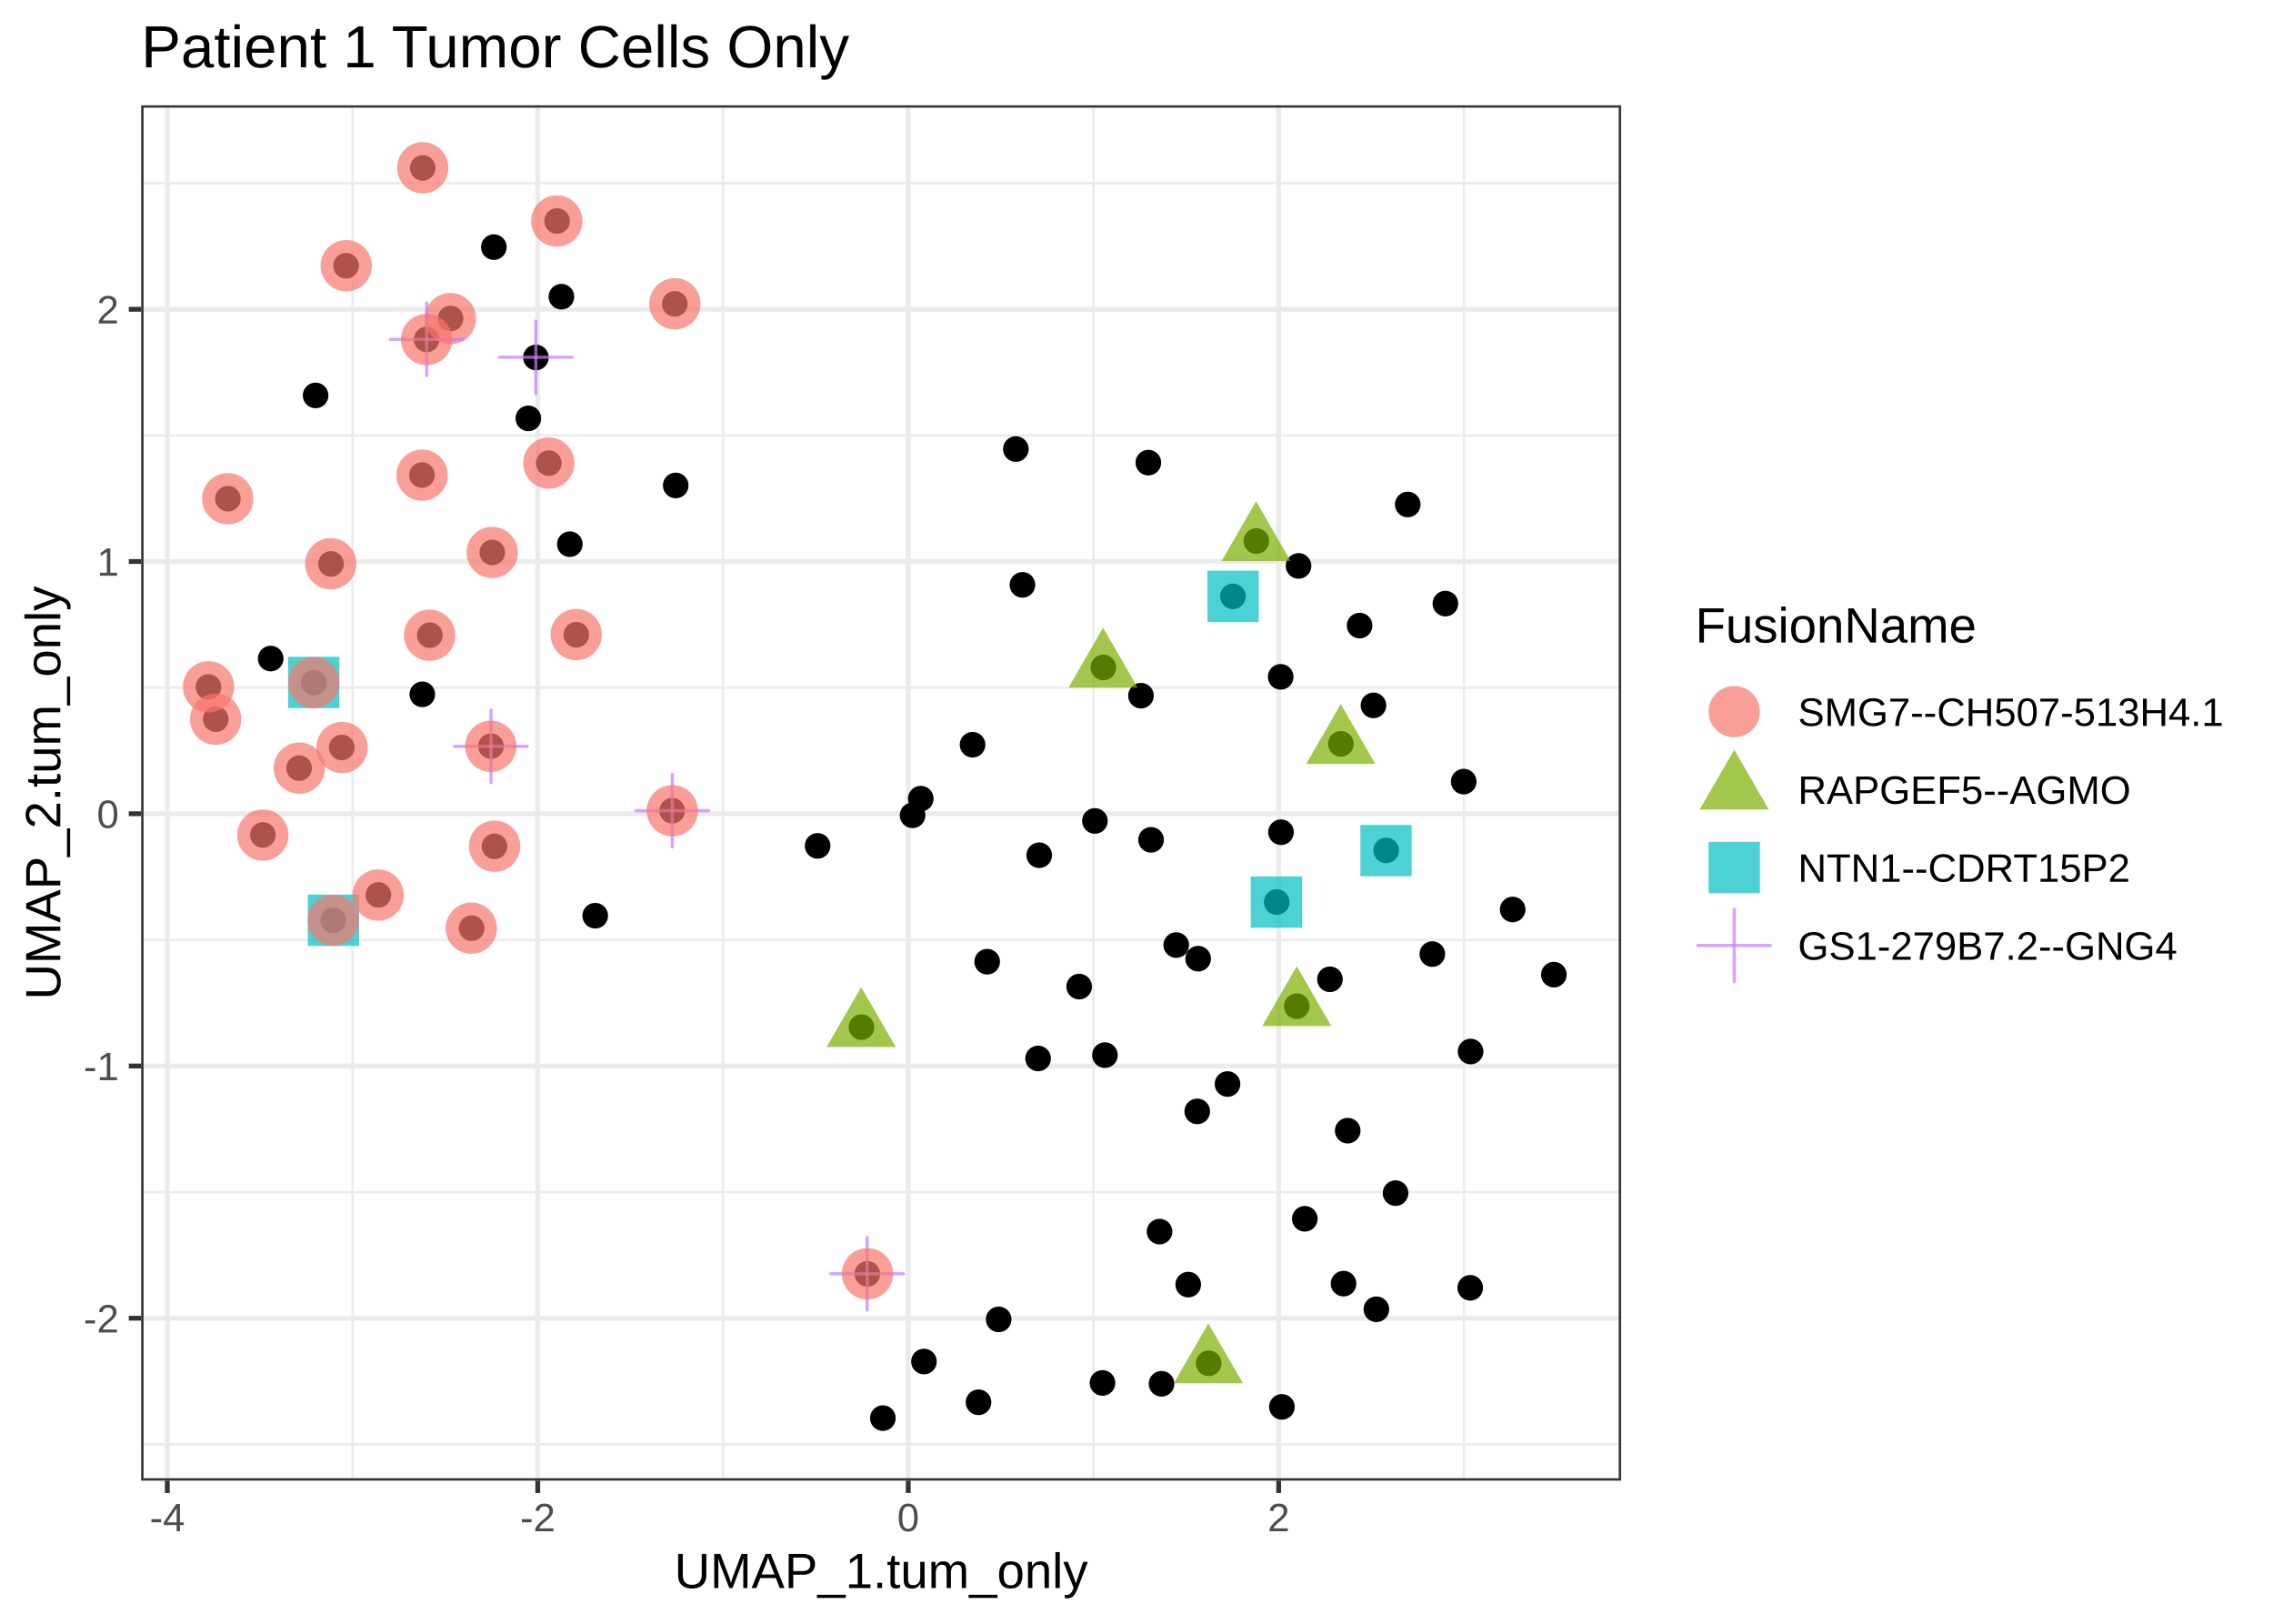
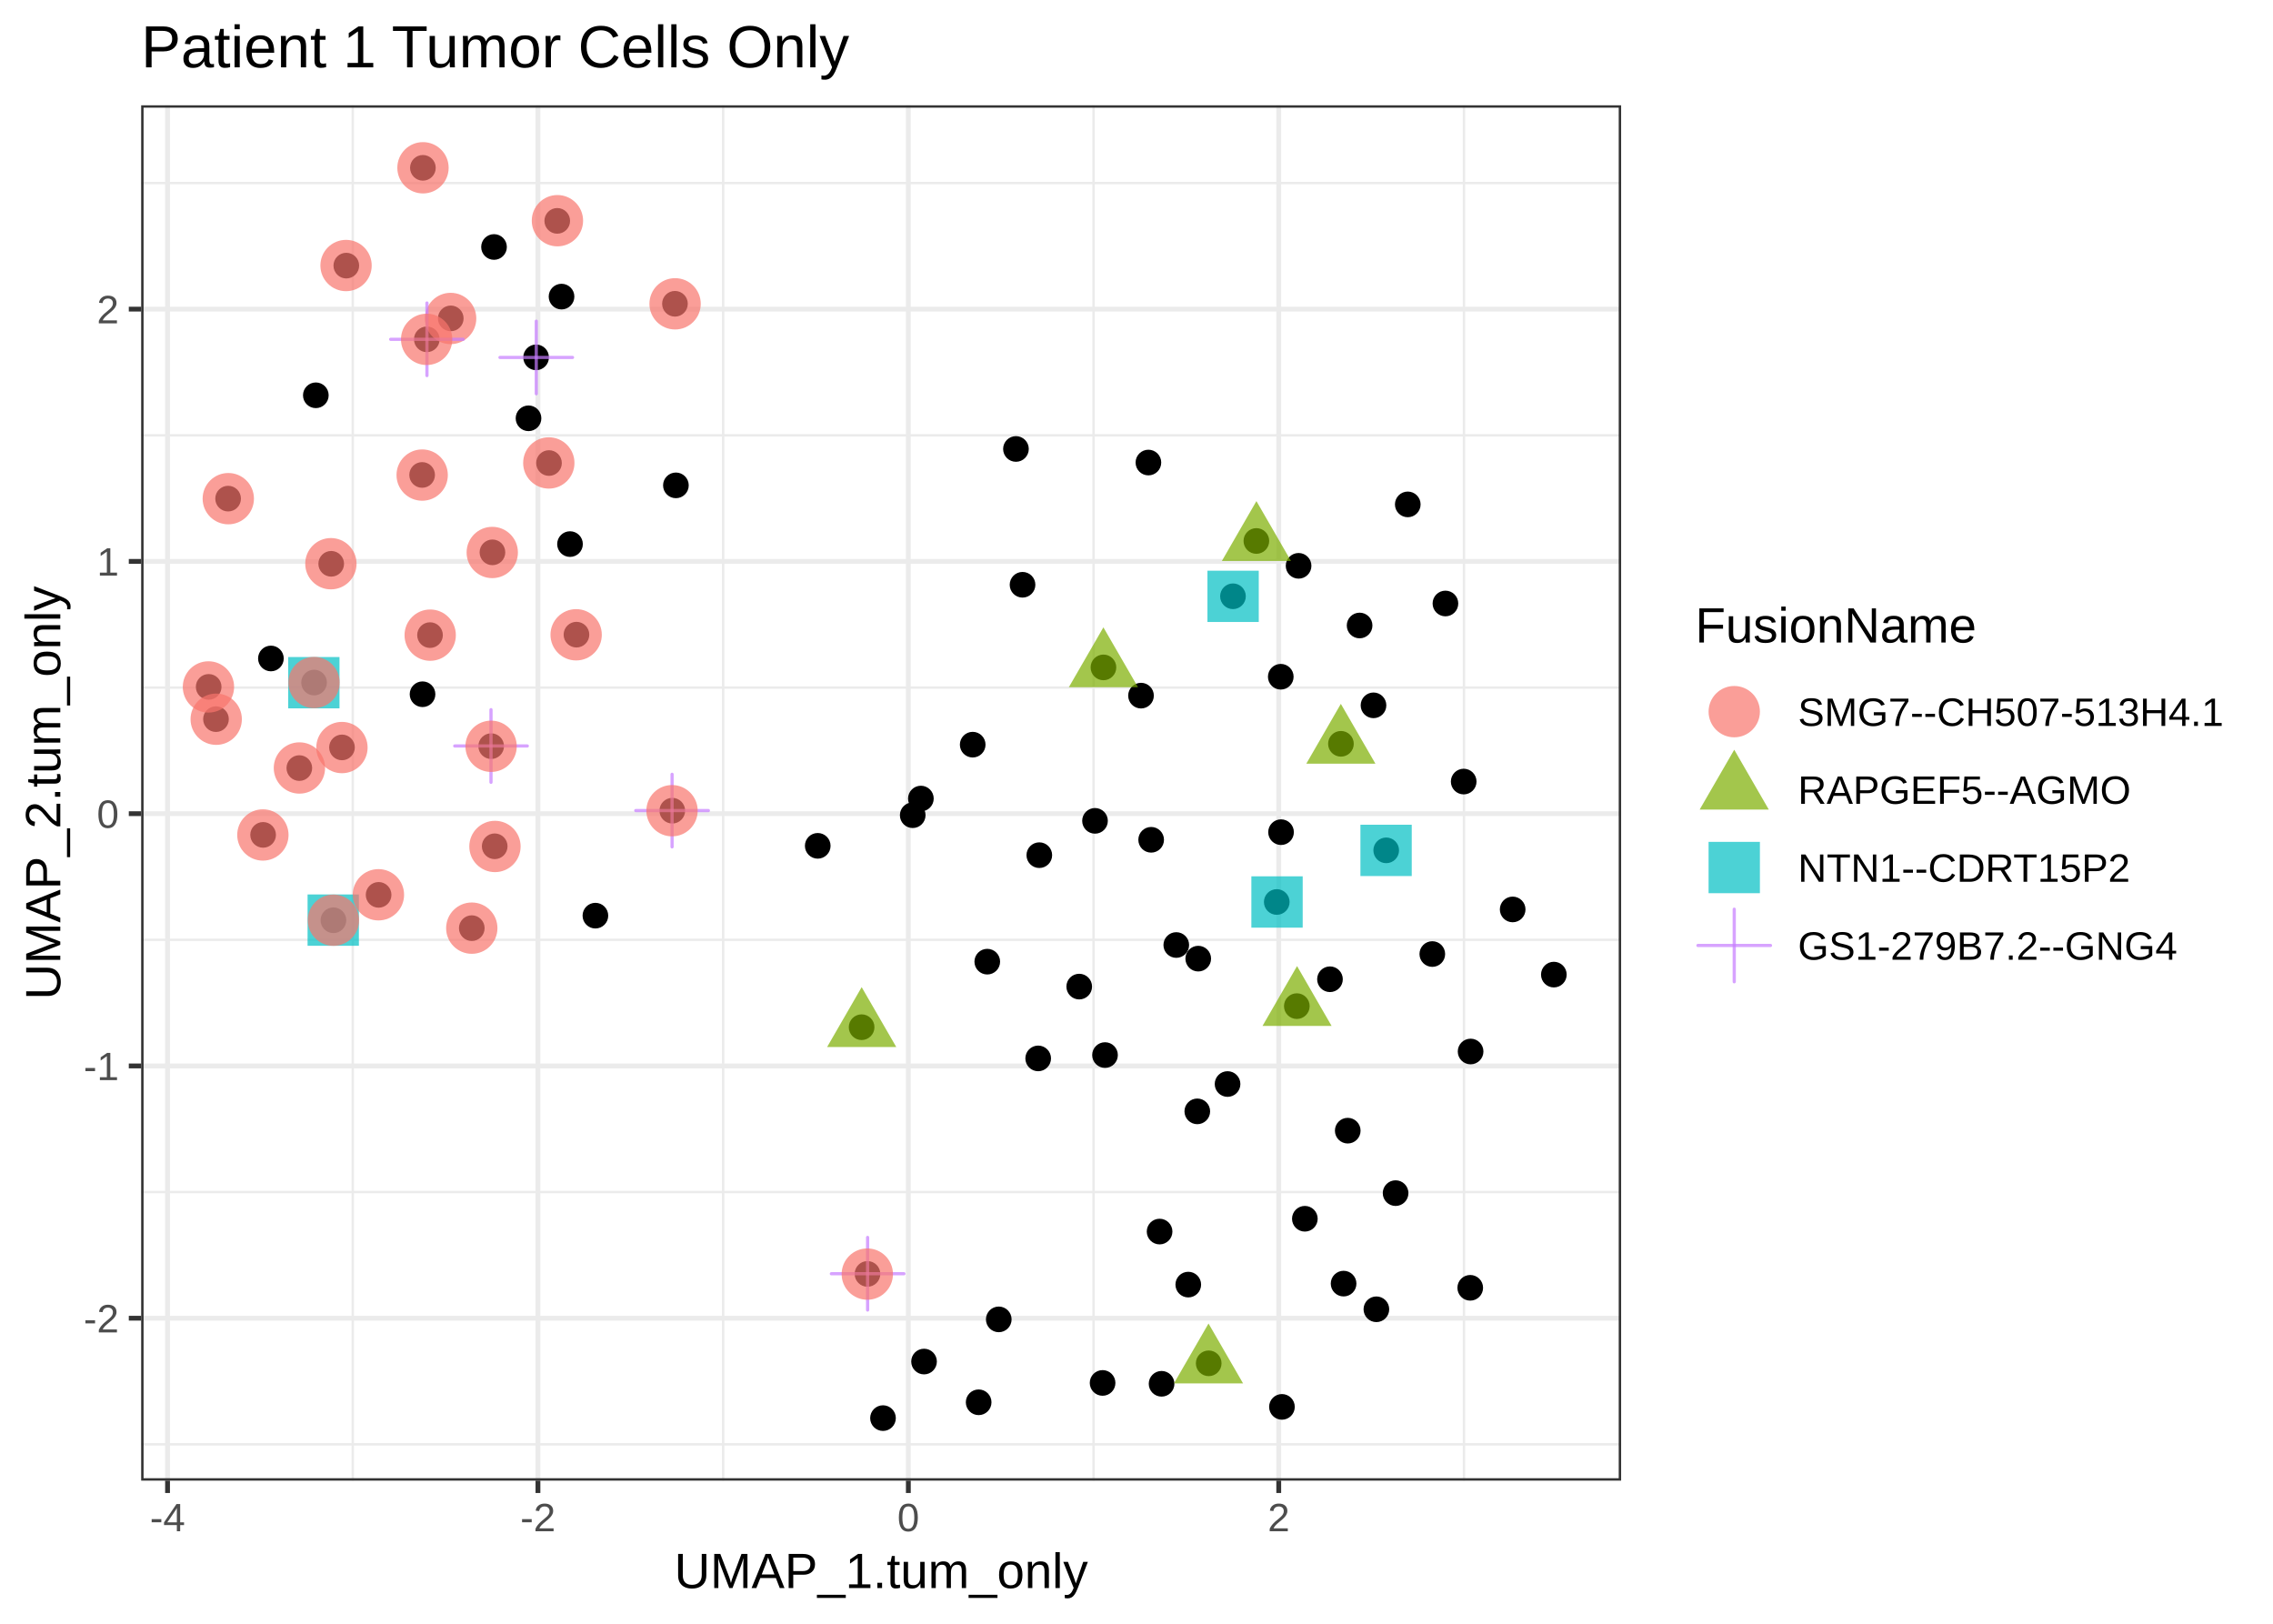
<svg xmlns="http://www.w3.org/2000/svg" class="svglite" width="504.00pt" height="360.00pt" viewBox="0 0 504.00 360.00">
  <defs>
    <style type="text/css">
    .svglite line, .svglite polyline, .svglite polygon, .svglite path, .svglite rect, .svglite circle {
      fill: none;
      stroke: #000000;
      stroke-linecap: round;
      stroke-linejoin: round;
      stroke-miterlimit: 10.00;
    }
    .svglite text {
      white-space: pre;
    }
  </style>
  </defs>
  <rect width="100%" height="100%" style="stroke: none; fill: #FFFFFF;" />
  <defs>
    <clipPath id="cpMC4wMHw1MDQuMDB8MC4wMHwzNjAuMDA=">
      <rect x="0.00" y="0.00" width="504.00" height="360.00" />
    </clipPath>
  </defs>
  <g clip-path="url(#cpMC4wMHw1MDQuMDB8MC4wMHwzNjAuMDA=)">
    <rect x="0.00" y="0.00" width="504.00" height="360.00" style="stroke-width: 1.07; stroke: #FFFFFF; fill: #FFFFFF;" />
  </g>
  <defs>
    <clipPath id="cpMzEuMzB8MzU5LjQ2fDIzLjM0fDMyOC4yNw==">
      <rect x="31.30" y="23.34" width="328.16" height="304.93" />
    </clipPath>
  </defs>
  <g clip-path="url(#cpMzEuMzB8MzU5LjQ2fDIzLjM0fDMyOC4yNw==)">
    <rect x="31.30" y="23.34" width="328.16" height="304.93" style="stroke-width: 1.07; stroke: none; fill: #FFFFFF;" />
    <polyline points="31.30,320.22 359.46,320.22 " style="stroke-width: 0.53; stroke: #EBEBEB; stroke-linecap: butt;" />
-     <polyline points="31.30,264.30 359.46,264.30 " style="stroke-width: 0.53; stroke: #EBEBEB; stroke-linecap: butt;" />
-     <polyline points="31.30,208.38 359.46,208.38 " style="stroke-width: 0.53; stroke: #EBEBEB; stroke-linecap: butt;" />
-     <polyline points="31.30,152.45 359.46,152.45 " style="stroke-width: 0.53; stroke: #EBEBEB; stroke-linecap: butt;" />
-     <polyline points="31.30,96.53 359.46,96.53 " style="stroke-width: 0.53; stroke: #EBEBEB; stroke-linecap: butt;" />
-     <polyline points="31.30,40.60 359.46,40.60 " style="stroke-width: 0.53; stroke: #EBEBEB; stroke-linecap: butt;" />
-     <polyline points="78.17,328.27 78.17,23.34 " style="stroke-width: 0.53; stroke: #EBEBEB; stroke-linecap: butt;" />
-     <polyline points="160.32,328.27 160.32,23.34 " style="stroke-width: 0.53; stroke: #EBEBEB; stroke-linecap: butt;" />
-     <polyline points="242.46,328.27 242.46,23.34 " style="stroke-width: 0.53; stroke: #EBEBEB; stroke-linecap: butt;" />
-     <polyline points="324.60,328.27 324.60,23.34 " style="stroke-width: 0.53; stroke: #EBEBEB; stroke-linecap: butt;" />
+     <polyline points="31.30,264.29 359.46,264.29 " style="stroke-width: 0.53; stroke: #EBEBEB; stroke-linecap: butt;" />
+     <polyline points="31.30,208.37 359.46,208.37 " style="stroke-width: 0.53; stroke: #EBEBEB; stroke-linecap: butt;" />
+     <polyline points="31.30,152.44 359.46,152.44 " style="stroke-width: 0.53; stroke: #EBEBEB; stroke-linecap: butt;" />
+     <polyline points="31.30,96.51 359.46,96.51 " style="stroke-width: 0.53; stroke: #EBEBEB; stroke-linecap: butt;" />
+     <polyline points="31.30,40.58 359.46,40.58 " style="stroke-width: 0.53; stroke: #EBEBEB; stroke-linecap: butt;" />
+     <polyline points="78.22,328.27 78.22,23.34 " style="stroke-width: 0.53; stroke: #EBEBEB; stroke-linecap: butt;" />
+     <polyline points="160.35,328.27 160.35,23.34 " style="stroke-width: 0.53; stroke: #EBEBEB; stroke-linecap: butt;" />
+     <polyline points="242.48,328.27 242.48,23.34 " style="stroke-width: 0.53; stroke: #EBEBEB; stroke-linecap: butt;" />
+     <polyline points="324.61,328.27 324.61,23.34 " style="stroke-width: 0.53; stroke: #EBEBEB; stroke-linecap: butt;" />
    <polyline points="31.30,292.26 359.46,292.26 " style="stroke-width: 1.07; stroke: #EBEBEB; stroke-linecap: butt;" />
-     <polyline points="31.30,236.34 359.46,236.34 " style="stroke-width: 1.07; stroke: #EBEBEB; stroke-linecap: butt;" />
-     <polyline points="31.30,180.41 359.46,180.41 " style="stroke-width: 1.07; stroke: #EBEBEB; stroke-linecap: butt;" />
-     <polyline points="31.30,124.49 359.46,124.49 " style="stroke-width: 1.07; stroke: #EBEBEB; stroke-linecap: butt;" />
-     <polyline points="31.30,68.57 359.46,68.57 " style="stroke-width: 1.07; stroke: #EBEBEB; stroke-linecap: butt;" />
-     <polyline points="37.10,328.27 37.10,23.34 " style="stroke-width: 1.07; stroke: #EBEBEB; stroke-linecap: butt;" />
-     <polyline points="119.24,328.27 119.24,23.34 " style="stroke-width: 1.07; stroke: #EBEBEB; stroke-linecap: butt;" />
-     <polyline points="201.39,328.27 201.39,23.34 " style="stroke-width: 1.07; stroke: #EBEBEB; stroke-linecap: butt;" />
-     <polyline points="283.53,328.27 283.53,23.34 " style="stroke-width: 1.07; stroke: #EBEBEB; stroke-linecap: butt;" />
-     <circle cx="60.02" cy="146.01" r="2.49" style="stroke-width: 0.71; fill: #000000;" />
-     <circle cx="75.78" cy="165.72" r="2.49" style="stroke-width: 0.71; fill: #000000;" />
-     <circle cx="344.54" cy="216.09" r="2.49" style="stroke-width: 0.71; fill: #000000;" />
-     <circle cx="195.76" cy="314.41" r="2.49" style="stroke-width: 0.71; fill: #000000;" />
-     <circle cx="324.55" cy="173.29" r="2.49" style="stroke-width: 0.71; fill: #000000;" />
-     <circle cx="108.87" cy="165.44" r="2.49" style="stroke-width: 0.71; fill: #000000;" />
-     <circle cx="118.83" cy="79.25" r="2.49" style="stroke-width: 0.71; fill: #000000;" />
-     <circle cx="257.11" cy="273.06" r="2.49" style="stroke-width: 0.71; fill: #000000;" />
-     <circle cx="204.87" cy="301.87" r="2.49" style="stroke-width: 0.71; fill: #000000;" />
-     <circle cx="230.43" cy="189.61" r="2.49" style="stroke-width: 0.71; fill: #000000;" />
-     <circle cx="99.91" cy="70.61" r="2.49" style="stroke-width: 0.71; fill: #000000;" />
-     <circle cx="287.93" cy="125.47" r="2.49" style="stroke-width: 0.71; fill: #000000;" />
-     <circle cx="124.48" cy="65.78" r="2.49" style="stroke-width: 0.71; fill: #000000;" />
-     <circle cx="131.98" cy="203.02" r="2.49" style="stroke-width: 0.71; fill: #000000;" />
-     <circle cx="149.04" cy="179.75" r="2.49" style="stroke-width: 0.71; fill: #000000;" />
-     <circle cx="47.84" cy="159.45" r="2.49" style="stroke-width: 0.71; fill: #000000;" />
-     <circle cx="320.49" cy="133.82" r="2.49" style="stroke-width: 0.71; fill: #000000;" />
-     <circle cx="268.00" cy="302.26" r="2.49" style="stroke-width: 0.71; fill: #000000;" />
-     <circle cx="284.04" cy="184.51" r="2.49" style="stroke-width: 0.71; fill: #000000;" />
-     <circle cx="317.59" cy="211.53" r="2.49" style="stroke-width: 0.71; fill: #000000;" />
-     <circle cx="278.57" cy="119.96" r="2.49" style="stroke-width: 0.71; fill: #000000;" />
-     <circle cx="46.22" cy="152.31" r="2.49" style="stroke-width: 0.71; fill: #000000;" />
-     <circle cx="104.57" cy="205.79" r="2.49" style="stroke-width: 0.71; fill: #000000;" />
-     <circle cx="312.14" cy="111.85" r="2.49" style="stroke-width: 0.71; fill: #000000;" />
-     <circle cx="257.55" cy="306.80" r="2.49" style="stroke-width: 0.71; fill: #000000;" />
-     <circle cx="191.02" cy="227.74" r="2.49" style="stroke-width: 0.71; fill: #000000;" />
-     <circle cx="216.97" cy="310.90" r="2.49" style="stroke-width: 0.71; fill: #000000;" />
-     <circle cx="66.32" cy="170.30" r="2.49" style="stroke-width: 0.71; fill: #000000;" />
-     <circle cx="252.99" cy="154.24" r="2.49" style="stroke-width: 0.71; fill: #000000;" />
-     <circle cx="297.32" cy="164.92" r="2.49" style="stroke-width: 0.71; fill: #000000;" />
-     <circle cx="202.35" cy="180.76" r="2.49" style="stroke-width: 0.71; fill: #000000;" />
+     <polyline points="31.30,236.33 359.46,236.33 " style="stroke-width: 1.07; stroke: #EBEBEB; stroke-linecap: butt;" />
+     <polyline points="31.30,180.40 359.46,180.40 " style="stroke-width: 1.07; stroke: #EBEBEB; stroke-linecap: butt;" />
+     <polyline points="31.30,124.47 359.46,124.47 " style="stroke-width: 1.07; stroke: #EBEBEB; stroke-linecap: butt;" />
+     <polyline points="31.30,68.54 359.46,68.54 " style="stroke-width: 1.07; stroke: #EBEBEB; stroke-linecap: butt;" />
+     <polyline points="37.15,328.27 37.15,23.34 " style="stroke-width: 1.07; stroke: #EBEBEB; stroke-linecap: butt;" />
+     <polyline points="119.28,328.27 119.28,23.34 " style="stroke-width: 1.07; stroke: #EBEBEB; stroke-linecap: butt;" />
+     <polyline points="201.41,328.27 201.41,23.34 " style="stroke-width: 1.07; stroke: #EBEBEB; stroke-linecap: butt;" />
+     <polyline points="283.54,328.27 283.54,23.34 " style="stroke-width: 1.07; stroke: #EBEBEB; stroke-linecap: butt;" />
+     <circle cx="60.07" cy="145.99" r="2.49" style="stroke-width: 0.71; fill: #000000;" />
+     <circle cx="75.83" cy="165.71" r="2.49" style="stroke-width: 0.71; fill: #000000;" />
+     <circle cx="344.54" cy="216.08" r="2.49" style="stroke-width: 0.71; fill: #000000;" />
+     <circle cx="195.79" cy="314.41" r="2.49" style="stroke-width: 0.71; fill: #000000;" />
+     <circle cx="324.55" cy="173.28" r="2.49" style="stroke-width: 0.71; fill: #000000;" />
+     <circle cx="108.91" cy="165.43" r="2.49" style="stroke-width: 0.71; fill: #000000;" />
+     <circle cx="118.87" cy="79.23" r="2.49" style="stroke-width: 0.71; fill: #000000;" />
+     <circle cx="257.12" cy="273.05" r="2.49" style="stroke-width: 0.71; fill: #000000;" />
+     <circle cx="204.89" cy="301.87" r="2.49" style="stroke-width: 0.71; fill: #000000;" />
+     <circle cx="230.45" cy="189.60" r="2.49" style="stroke-width: 0.71; fill: #000000;" />
+     <circle cx="99.95" cy="70.59" r="2.49" style="stroke-width: 0.71; fill: #000000;" />
+     <circle cx="287.94" cy="125.45" r="2.49" style="stroke-width: 0.71; fill: #000000;" />
+     <circle cx="124.51" cy="65.76" r="2.49" style="stroke-width: 0.71; fill: #000000;" />
+     <circle cx="132.02" cy="203.01" r="2.49" style="stroke-width: 0.71; fill: #000000;" />
+     <circle cx="149.07" cy="179.74" r="2.49" style="stroke-width: 0.71; fill: #000000;" />
+     <circle cx="47.89" cy="159.44" r="2.49" style="stroke-width: 0.71; fill: #000000;" />
+     <circle cx="320.50" cy="133.80" r="2.49" style="stroke-width: 0.71; fill: #000000;" />
+     <circle cx="268.01" cy="302.26" r="2.49" style="stroke-width: 0.71; fill: #000000;" />
+     <circle cx="284.05" cy="184.50" r="2.49" style="stroke-width: 0.71; fill: #000000;" />
+     <circle cx="317.59" cy="211.52" r="2.49" style="stroke-width: 0.71; fill: #000000;" />
+     <circle cx="278.58" cy="119.94" r="2.49" style="stroke-width: 0.71; fill: #000000;" />
+     <circle cx="46.27" cy="152.29" r="2.49" style="stroke-width: 0.71; fill: #000000;" />
+     <circle cx="104.61" cy="205.78" r="2.49" style="stroke-width: 0.71; fill: #000000;" />
+     <circle cx="312.15" cy="111.83" r="2.49" style="stroke-width: 0.71; fill: #000000;" />
+     <circle cx="257.56" cy="306.80" r="2.49" style="stroke-width: 0.71; fill: #000000;" />
+     <circle cx="191.05" cy="227.74" r="2.49" style="stroke-width: 0.71; fill: #000000;" />
+     <circle cx="217.00" cy="310.90" r="2.49" style="stroke-width: 0.71; fill: #000000;" />
+     <circle cx="66.37" cy="170.29" r="2.49" style="stroke-width: 0.71; fill: #000000;" />
+     <circle cx="253.00" cy="154.23" r="2.49" style="stroke-width: 0.71; fill: #000000;" />
+     <circle cx="297.33" cy="164.91" r="2.49" style="stroke-width: 0.71; fill: #000000;" />
+     <circle cx="202.38" cy="180.74" r="2.49" style="stroke-width: 0.71; fill: #000000;" />
    <circle cx="326.00" cy="285.52" r="2.49" style="stroke-width: 0.71; fill: #000000;" />
-     <circle cx="225.25" cy="99.56" r="2.49" style="stroke-width: 0.71; fill: #000000;" />
-     <circle cx="294.89" cy="217.12" r="2.49" style="stroke-width: 0.71; fill: #000000;" />
-     <circle cx="181.29" cy="187.54" r="2.49" style="stroke-width: 0.71; fill: #000000;" />
-     <circle cx="149.62" cy="67.37" r="2.49" style="stroke-width: 0.71; fill: #000000;" />
-     <circle cx="221.44" cy="292.52" r="2.49" style="stroke-width: 0.71; fill: #000000;" />
-     <circle cx="263.47" cy="284.81" r="2.49" style="stroke-width: 0.71; fill: #000000;" />
-     <circle cx="121.69" cy="102.68" r="2.49" style="stroke-width: 0.71; fill: #000000;" />
-     <circle cx="335.41" cy="201.64" r="2.49" style="stroke-width: 0.71; fill: #000000;" />
-     <circle cx="93.64" cy="153.94" r="2.49" style="stroke-width: 0.71; fill: #000000;" />
-     <circle cx="244.65" cy="147.98" r="2.49" style="stroke-width: 0.71; fill: #000000;" />
-     <circle cx="245.00" cy="233.93" r="2.49" style="stroke-width: 0.71; fill: #000000;" />
-     <circle cx="94.59" cy="75.26" r="2.49" style="stroke-width: 0.71; fill: #000000;" />
-     <circle cx="123.52" cy="49.00" r="2.49" style="stroke-width: 0.71; fill: #000000;" />
-     <circle cx="73.88" cy="204.04" r="2.49" style="stroke-width: 0.71; fill: #000000;" />
-     <circle cx="109.65" cy="187.64" r="2.49" style="stroke-width: 0.71; fill: #000000;" />
-     <circle cx="307.36" cy="188.54" r="2.49" style="stroke-width: 0.71; fill: #000000;" />
-     <circle cx="304.54" cy="156.39" r="2.49" style="stroke-width: 0.71; fill: #000000;" />
-     <circle cx="265.67" cy="212.55" r="2.49" style="stroke-width: 0.71; fill: #000000;" />
-     <circle cx="260.81" cy="209.53" r="2.49" style="stroke-width: 0.71; fill: #000000;" />
-     <circle cx="127.78" cy="140.73" r="2.49" style="stroke-width: 0.71; fill: #000000;" />
-     <circle cx="309.44" cy="264.53" r="2.49" style="stroke-width: 0.71; fill: #000000;" />
-     <circle cx="93.56" cy="105.32" r="2.49" style="stroke-width: 0.71; fill: #000000;" />
-     <circle cx="226.71" cy="129.67" r="2.49" style="stroke-width: 0.71; fill: #000000;" />
-     <circle cx="109.50" cy="54.79" r="2.49" style="stroke-width: 0.71; fill: #000000;" />
-     <circle cx="149.83" cy="107.63" r="2.49" style="stroke-width: 0.71; fill: #000000;" />
-     <circle cx="287.54" cy="223.08" r="2.49" style="stroke-width: 0.71; fill: #000000;" />
-     <circle cx="76.74" cy="58.92" r="2.49" style="stroke-width: 0.71; fill: #000000;" />
-     <circle cx="289.32" cy="270.22" r="2.49" style="stroke-width: 0.71; fill: #000000;" />
-     <circle cx="255.23" cy="186.20" r="2.49" style="stroke-width: 0.71; fill: #000000;" />
-     <circle cx="272.18" cy="240.34" r="2.49" style="stroke-width: 0.71; fill: #000000;" />
-     <circle cx="298.83" cy="250.68" r="2.49" style="stroke-width: 0.71; fill: #000000;" />
-     <circle cx="265.47" cy="246.41" r="2.49" style="stroke-width: 0.71; fill: #000000;" />
-     <circle cx="109.15" cy="122.48" r="2.49" style="stroke-width: 0.71; fill: #000000;" />
-     <circle cx="297.91" cy="284.59" r="2.49" style="stroke-width: 0.71; fill: #000000;" />
-     <circle cx="73.39" cy="125.02" r="2.49" style="stroke-width: 0.71; fill: #000000;" />
-     <circle cx="239.29" cy="218.74" r="2.49" style="stroke-width: 0.71; fill: #000000;" />
-     <circle cx="301.47" cy="138.70" r="2.49" style="stroke-width: 0.71; fill: #000000;" />
-     <circle cx="117.15" cy="92.76" r="2.49" style="stroke-width: 0.71; fill: #000000;" />
-     <circle cx="218.89" cy="213.22" r="2.49" style="stroke-width: 0.71; fill: #000000;" />
-     <circle cx="69.98" cy="87.67" r="2.49" style="stroke-width: 0.71; fill: #000000;" />
-     <circle cx="58.29" cy="185.11" r="2.49" style="stroke-width: 0.71; fill: #000000;" />
-     <circle cx="95.30" cy="140.83" r="2.49" style="stroke-width: 0.71; fill: #000000;" />
-     <circle cx="50.53" cy="110.57" r="2.49" style="stroke-width: 0.71; fill: #000000;" />
-     <circle cx="242.78" cy="182.01" r="2.49" style="stroke-width: 0.71; fill: #000000;" />
-     <circle cx="230.18" cy="234.67" r="2.49" style="stroke-width: 0.71; fill: #000000;" />
-     <circle cx="204.17" cy="177.07" r="2.49" style="stroke-width: 0.71; fill: #000000;" />
-     <circle cx="83.90" cy="198.41" r="2.49" style="stroke-width: 0.71; fill: #000000;" />
-     <circle cx="126.35" cy="120.65" r="2.49" style="stroke-width: 0.71; fill: #000000;" />
-     <circle cx="273.38" cy="132.22" r="2.49" style="stroke-width: 0.71; fill: #000000;" />
-     <circle cx="254.63" cy="102.57" r="2.49" style="stroke-width: 0.71; fill: #000000;" />
+     <circle cx="225.27" cy="99.54" r="2.49" style="stroke-width: 0.71; fill: #000000;" />
+     <circle cx="294.90" cy="217.11" r="2.49" style="stroke-width: 0.71; fill: #000000;" />
+     <circle cx="181.32" cy="187.53" r="2.49" style="stroke-width: 0.71; fill: #000000;" />
+     <circle cx="149.66" cy="67.35" r="2.49" style="stroke-width: 0.71; fill: #000000;" />
+     <circle cx="221.46" cy="292.52" r="2.49" style="stroke-width: 0.71; fill: #000000;" />
+     <circle cx="263.48" cy="284.81" r="2.49" style="stroke-width: 0.71; fill: #000000;" />
+     <circle cx="121.73" cy="102.66" r="2.49" style="stroke-width: 0.71; fill: #000000;" />
+     <circle cx="335.41" cy="201.63" r="2.49" style="stroke-width: 0.71; fill: #000000;" />
+     <circle cx="93.69" cy="153.92" r="2.49" style="stroke-width: 0.71; fill: #000000;" />
+     <circle cx="244.67" cy="147.97" r="2.49" style="stroke-width: 0.71; fill: #000000;" />
+     <circle cx="245.02" cy="233.92" r="2.49" style="stroke-width: 0.71; fill: #000000;" />
+     <circle cx="94.64" cy="75.23" r="2.49" style="stroke-width: 0.71; fill: #000000;" />
+     <circle cx="123.56" cy="48.97" r="2.49" style="stroke-width: 0.71; fill: #000000;" />
+     <circle cx="73.93" cy="204.03" r="2.49" style="stroke-width: 0.71; fill: #000000;" />
+     <circle cx="109.69" cy="187.63" r="2.49" style="stroke-width: 0.71; fill: #000000;" />
+     <circle cx="307.37" cy="188.53" r="2.49" style="stroke-width: 0.71; fill: #000000;" />
+     <circle cx="304.55" cy="156.38" r="2.49" style="stroke-width: 0.71; fill: #000000;" />
+     <circle cx="265.69" cy="212.54" r="2.49" style="stroke-width: 0.71; fill: #000000;" />
+     <circle cx="260.82" cy="209.52" r="2.49" style="stroke-width: 0.71; fill: #000000;" />
+     <circle cx="127.82" cy="140.71" r="2.49" style="stroke-width: 0.71; fill: #000000;" />
+     <circle cx="309.45" cy="264.53" r="2.49" style="stroke-width: 0.71; fill: #000000;" />
+     <circle cx="93.60" cy="105.30" r="2.49" style="stroke-width: 0.71; fill: #000000;" />
+     <circle cx="226.73" cy="129.65" r="2.49" style="stroke-width: 0.71; fill: #000000;" />
+     <circle cx="109.54" cy="54.76" r="2.49" style="stroke-width: 0.71; fill: #000000;" />
+     <circle cx="149.87" cy="107.61" r="2.49" style="stroke-width: 0.71; fill: #000000;" />
+     <circle cx="287.55" cy="223.07" r="2.49" style="stroke-width: 0.71; fill: #000000;" />
+     <circle cx="76.79" cy="58.89" r="2.49" style="stroke-width: 0.71; fill: #000000;" />
+     <circle cx="289.33" cy="270.21" r="2.49" style="stroke-width: 0.71; fill: #000000;" />
+     <circle cx="255.25" cy="186.19" r="2.49" style="stroke-width: 0.71; fill: #000000;" />
+     <circle cx="272.19" cy="240.34" r="2.49" style="stroke-width: 0.71; fill: #000000;" />
+     <circle cx="298.84" cy="250.68" r="2.49" style="stroke-width: 0.71; fill: #000000;" />
+     <circle cx="265.48" cy="246.40" r="2.49" style="stroke-width: 0.71; fill: #000000;" />
+     <circle cx="109.19" cy="122.46" r="2.49" style="stroke-width: 0.71; fill: #000000;" />
+     <circle cx="297.92" cy="284.59" r="2.49" style="stroke-width: 0.71; fill: #000000;" />
+     <circle cx="73.44" cy="125.00" r="2.49" style="stroke-width: 0.71; fill: #000000;" />
+     <circle cx="239.30" cy="218.74" r="2.49" style="stroke-width: 0.71; fill: #000000;" />
+     <circle cx="301.47" cy="138.68" r="2.49" style="stroke-width: 0.71; fill: #000000;" />
+     <circle cx="117.19" cy="92.74" r="2.49" style="stroke-width: 0.71; fill: #000000;" />
+     <circle cx="218.91" cy="213.21" r="2.49" style="stroke-width: 0.71; fill: #000000;" />
+     <circle cx="70.03" cy="87.64" r="2.49" style="stroke-width: 0.71; fill: #000000;" />
+     <circle cx="58.34" cy="185.10" r="2.49" style="stroke-width: 0.71; fill: #000000;" />
+     <circle cx="95.35" cy="140.81" r="2.49" style="stroke-width: 0.71; fill: #000000;" />
+     <circle cx="50.58" cy="110.55" r="2.49" style="stroke-width: 0.71; fill: #000000;" />
+     <circle cx="242.80" cy="181.99" r="2.49" style="stroke-width: 0.71; fill: #000000;" />
+     <circle cx="230.20" cy="234.66" r="2.49" style="stroke-width: 0.71; fill: #000000;" />
+     <circle cx="204.19" cy="177.05" r="2.49" style="stroke-width: 0.71; fill: #000000;" />
+     <circle cx="83.95" cy="198.40" r="2.49" style="stroke-width: 0.71; fill: #000000;" />
+     <circle cx="126.39" cy="120.63" r="2.49" style="stroke-width: 0.71; fill: #000000;" />
+     <circle cx="273.39" cy="132.20" r="2.49" style="stroke-width: 0.71; fill: #000000;" />
+     <circle cx="254.64" cy="102.55" r="2.49" style="stroke-width: 0.71; fill: #000000;" />
    <circle cx="326.08" cy="233.13" r="2.49" style="stroke-width: 0.71; fill: #000000;" />
-     <circle cx="284.24" cy="311.92" r="2.49" style="stroke-width: 0.71; fill: #000000;" />
-     <circle cx="283.09" cy="199.99" r="2.49" style="stroke-width: 0.71; fill: #000000;" />
-     <circle cx="93.73" cy="37.23" r="2.49" style="stroke-width: 0.71; fill: #000000;" />
+     <circle cx="284.25" cy="311.92" r="2.49" style="stroke-width: 0.71; fill: #000000;" />
+     <circle cx="283.10" cy="199.98" r="2.49" style="stroke-width: 0.71; fill: #000000;" />
+     <circle cx="93.77" cy="37.21" r="2.49" style="stroke-width: 0.71; fill: #000000;" />
    <circle cx="305.19" cy="290.28" r="2.49" style="stroke-width: 0.71; fill: #000000;" />
-     <circle cx="69.59" cy="151.35" r="2.49" style="stroke-width: 0.71; fill: #000000;" />
-     <circle cx="215.65" cy="165.11" r="2.49" style="stroke-width: 0.71; fill: #000000;" />
-     <circle cx="244.46" cy="306.61" r="2.49" style="stroke-width: 0.71; fill: #000000;" />
-     <circle cx="192.32" cy="282.44" r="2.49" style="stroke-width: 0.71; fill: #000000;" />
-     <circle cx="283.97" cy="150.06" r="2.49" style="stroke-width: 0.71; fill: #000000;" />
-     <circle cx="75.85" cy="165.73" r="5.69" style="stroke-width: 0.71; stroke: none; fill: #F8766D; fill-opacity: 0.70;" />
-     <line x1="100.82" y1="165.48" x2="116.91" y2="165.48" style="stroke-width: 0.71; stroke: #C77CFF; stroke-opacity: 0.70;" />
-     <line x1="108.87" y1="173.52" x2="108.87" y2="157.43" style="stroke-width: 0.71; stroke: #C77CFF; stroke-opacity: 0.70;" />
-     <circle cx="108.83" cy="165.46" r="5.69" style="stroke-width: 0.71; stroke: none; fill: #F8766D; fill-opacity: 0.70;" />
-     <line x1="110.76" y1="79.21" x2="126.85" y2="79.21" style="stroke-width: 0.71; stroke: #C77CFF; stroke-opacity: 0.70;" />
-     <line x1="118.81" y1="87.26" x2="118.81" y2="71.17" style="stroke-width: 0.71; stroke: #C77CFF; stroke-opacity: 0.70;" />
-     <circle cx="99.87" cy="70.64" r="5.69" style="stroke-width: 0.71; stroke: none; fill: #F8766D; fill-opacity: 0.70;" />
-     <line x1="141.03" y1="179.74" x2="157.12" y2="179.74" style="stroke-width: 0.71; stroke: #C77CFF; stroke-opacity: 0.70;" />
-     <line x1="149.07" y1="187.78" x2="149.07" y2="171.69" style="stroke-width: 0.71; stroke: #C77CFF; stroke-opacity: 0.70;" />
-     <circle cx="149.08" cy="179.75" r="5.69" style="stroke-width: 0.71; stroke: none; fill: #F8766D; fill-opacity: 0.70;" />
-     <circle cx="47.81" cy="159.45" r="5.69" style="stroke-width: 0.71; stroke: none; fill: #F8766D; fill-opacity: 0.70;" />
-     <polygon points="267.93,293.42 275.60,306.69 260.27,306.69 " style="stroke-width: 0.71; stroke: none; fill: #7CAE00; fill-opacity: 0.70;" />
-     <polygon points="278.52,111.13 286.18,124.40 270.86,124.40 " style="stroke-width: 0.71; stroke: none; fill: #7CAE00; fill-opacity: 0.70;" />
-     <circle cx="46.24" cy="152.28" r="5.69" style="stroke-width: 0.71; stroke: none; fill: #F8766D; fill-opacity: 0.70;" />
-     <circle cx="104.51" cy="205.79" r="5.69" style="stroke-width: 0.71; stroke: none; fill: #F8766D; fill-opacity: 0.70;" />
-     <polygon points="190.96,218.87 198.62,232.14 183.29,232.14 " style="stroke-width: 0.71; stroke: none; fill: #7CAE00; fill-opacity: 0.70;" />
-     <circle cx="66.37" cy="170.31" r="5.69" style="stroke-width: 0.71; stroke: none; fill: #F8766D; fill-opacity: 0.70;" />
-     <polygon points="297.29,156.10 304.95,169.37 289.63,169.37 " style="stroke-width: 0.71; stroke: none; fill: #7CAE00; fill-opacity: 0.70;" />
-     <circle cx="149.64" cy="67.35" r="5.69" style="stroke-width: 0.71; stroke: none; fill: #F8766D; fill-opacity: 0.70;" />
-     <circle cx="121.69" cy="102.68" r="5.69" style="stroke-width: 0.71; stroke: none; fill: #F8766D; fill-opacity: 0.70;" />
-     <polygon points="244.59,139.17 252.25,152.44 236.93,152.44 " style="stroke-width: 0.71; stroke: none; fill: #7CAE00; fill-opacity: 0.70;" />
-     <line x1="86.56" y1="75.24" x2="102.66" y2="75.24" style="stroke-width: 0.71; stroke: #C77CFF; stroke-opacity: 0.70;" />
-     <line x1="94.61" y1="83.29" x2="94.61" y2="67.20" style="stroke-width: 0.71; stroke: #C77CFF; stroke-opacity: 0.70;" />
-     <circle cx="94.60" cy="75.28" r="5.69" style="stroke-width: 0.71; stroke: none; fill: #F8766D; fill-opacity: 0.70;" />
-     <circle cx="123.46" cy="49.00" r="5.69" style="stroke-width: 0.71; stroke: none; fill: #F8766D; fill-opacity: 0.70;" />
-     <polygon points="68.25,209.73 79.63,209.73 79.63,198.35 68.25,198.35 " style="stroke-width: 0.71; stroke: none; fill: #00BFC4; fill-opacity: 0.70;" />
-     <circle cx="73.89" cy="204.02" r="5.69" style="stroke-width: 0.71; stroke: none; fill: #F8766D; fill-opacity: 0.70;" />
-     <circle cx="109.67" cy="187.62" r="5.69" style="stroke-width: 0.71; stroke: none; fill: #F8766D; fill-opacity: 0.70;" />
-     <polygon points="301.64,194.27 313.01,194.27 313.01,182.89 301.64,182.89 " style="stroke-width: 0.71; stroke: none; fill: #00BFC4; fill-opacity: 0.70;" />
-     <circle cx="127.77" cy="140.70" r="5.69" style="stroke-width: 0.71; stroke: none; fill: #F8766D; fill-opacity: 0.70;" />
-     <circle cx="93.60" cy="105.35" r="5.69" style="stroke-width: 0.71; stroke: none; fill: #F8766D; fill-opacity: 0.70;" />
-     <polygon points="287.54,214.22 295.20,227.49 279.87,227.49 " style="stroke-width: 0.71; stroke: none; fill: #7CAE00; fill-opacity: 0.70;" />
-     <circle cx="76.77" cy="58.92" r="5.69" style="stroke-width: 0.71; stroke: none; fill: #F8766D; fill-opacity: 0.70;" />
-     <circle cx="109.14" cy="122.49" r="5.69" style="stroke-width: 0.71; stroke: none; fill: #F8766D; fill-opacity: 0.70;" />
-     <circle cx="73.34" cy="124.99" r="5.69" style="stroke-width: 0.71; stroke: none; fill: #F8766D; fill-opacity: 0.70;" />
-     <circle cx="58.29" cy="185.15" r="5.69" style="stroke-width: 0.71; stroke: none; fill: #F8766D; fill-opacity: 0.70;" />
-     <circle cx="95.27" cy="140.85" r="5.69" style="stroke-width: 0.71; stroke: none; fill: #F8766D; fill-opacity: 0.70;" />
-     <circle cx="50.50" cy="110.57" r="5.69" style="stroke-width: 0.71; stroke: none; fill: #F8766D; fill-opacity: 0.70;" />
-     <circle cx="83.85" cy="198.45" r="5.69" style="stroke-width: 0.71; stroke: none; fill: #F8766D; fill-opacity: 0.70;" />
-     <polygon points="267.73,137.91 279.11,137.91 279.11,126.53 267.73,126.53 " style="stroke-width: 0.71; stroke: none; fill: #00BFC4; fill-opacity: 0.70;" />
-     <polygon points="277.34,205.70 288.72,205.70 288.72,194.32 277.34,194.32 " style="stroke-width: 0.71; stroke: none; fill: #00BFC4; fill-opacity: 0.70;" />
-     <circle cx="93.74" cy="37.20" r="5.69" style="stroke-width: 0.71; stroke: none; fill: #F8766D; fill-opacity: 0.70;" />
-     <polygon points="63.88,157.00 75.26,157.00 75.26,145.62 63.88,145.62 " style="stroke-width: 0.71; stroke: none; fill: #00BFC4; fill-opacity: 0.70;" />
-     <circle cx="69.57" cy="151.36" r="5.69" style="stroke-width: 0.71; stroke: none; fill: #F8766D; fill-opacity: 0.70;" />
-     <line x1="184.23" y1="282.41" x2="200.32" y2="282.41" style="stroke-width: 0.71; stroke: #C77CFF; stroke-opacity: 0.70;" />
-     <line x1="192.28" y1="290.46" x2="192.28" y2="274.37" style="stroke-width: 0.71; stroke: #C77CFF; stroke-opacity: 0.70;" />
-     <circle cx="192.35" cy="282.42" r="5.69" style="stroke-width: 0.71; stroke: none; fill: #F8766D; fill-opacity: 0.70;" />
+     <circle cx="69.64" cy="151.33" r="2.49" style="stroke-width: 0.71; fill: #000000;" />
+     <circle cx="215.68" cy="165.10" r="2.49" style="stroke-width: 0.71; fill: #000000;" />
+     <circle cx="244.48" cy="306.61" r="2.49" style="stroke-width: 0.71; fill: #000000;" />
+     <circle cx="192.35" cy="282.44" r="2.49" style="stroke-width: 0.71; fill: #000000;" />
+     <circle cx="283.99" cy="150.04" r="2.49" style="stroke-width: 0.71; fill: #000000;" />
+     <circle cx="75.82" cy="165.74" r="5.69" style="stroke-width: 0.71; stroke: none; fill: #F8766D; fill-opacity: 0.70;" />
+     <line x1="100.83" y1="165.39" x2="116.92" y2="165.39" style="stroke-width: 0.71; stroke: #C77CFF; stroke-opacity: 0.70;" />
+     <line x1="108.87" y1="173.44" x2="108.87" y2="157.34" style="stroke-width: 0.71; stroke: #C77CFF; stroke-opacity: 0.70;" />
+     <circle cx="108.89" cy="165.46" r="5.69" style="stroke-width: 0.71; stroke: none; fill: #F8766D; fill-opacity: 0.70;" />
+     <line x1="110.86" y1="79.25" x2="126.95" y2="79.25" style="stroke-width: 0.71; stroke: #C77CFF; stroke-opacity: 0.70;" />
+     <line x1="118.91" y1="87.30" x2="118.91" y2="71.21" style="stroke-width: 0.71; stroke: #C77CFF; stroke-opacity: 0.70;" />
+     <circle cx="99.92" cy="70.61" r="5.69" style="stroke-width: 0.71; stroke: none; fill: #F8766D; fill-opacity: 0.70;" />
+     <line x1="140.97" y1="179.71" x2="157.07" y2="179.71" style="stroke-width: 0.71; stroke: #C77CFF; stroke-opacity: 0.70;" />
+     <line x1="149.02" y1="187.76" x2="149.02" y2="171.67" style="stroke-width: 0.71; stroke: #C77CFF; stroke-opacity: 0.70;" />
+     <circle cx="149.01" cy="179.74" r="5.69" style="stroke-width: 0.71; stroke: none; fill: #F8766D; fill-opacity: 0.70;" />
+     <circle cx="47.94" cy="159.46" r="5.69" style="stroke-width: 0.71; stroke: none; fill: #F8766D; fill-opacity: 0.70;" />
+     <polygon points="267.97,293.44 275.63,306.71 260.30,306.71 " style="stroke-width: 0.71; stroke: none; fill: #7CAE00; fill-opacity: 0.70;" />
+     <polygon points="278.59,111.10 286.25,124.37 270.93,124.37 " style="stroke-width: 0.71; stroke: none; fill: #7CAE00; fill-opacity: 0.70;" />
+     <circle cx="46.22" cy="152.30" r="5.69" style="stroke-width: 0.71; stroke: none; fill: #F8766D; fill-opacity: 0.70;" />
+     <circle cx="104.61" cy="205.78" r="5.69" style="stroke-width: 0.71; stroke: none; fill: #F8766D; fill-opacity: 0.70;" />
+     <polygon points="191.06,218.86 198.73,232.13 183.40,232.13 " style="stroke-width: 0.71; stroke: none; fill: #7CAE00; fill-opacity: 0.70;" />
+     <circle cx="66.39" cy="170.27" r="5.69" style="stroke-width: 0.71; stroke: none; fill: #F8766D; fill-opacity: 0.70;" />
+     <polygon points="297.31,156.05 304.98,169.32 289.65,169.32 " style="stroke-width: 0.71; stroke: none; fill: #7CAE00; fill-opacity: 0.70;" />
+     <circle cx="149.69" cy="67.36" r="5.69" style="stroke-width: 0.71; stroke: none; fill: #F8766D; fill-opacity: 0.70;" />
+     <circle cx="121.69" cy="102.64" r="5.69" style="stroke-width: 0.71; stroke: none; fill: #F8766D; fill-opacity: 0.70;" />
+     <polygon points="244.66,139.09 252.33,152.36 237.00,152.36 " style="stroke-width: 0.71; stroke: none; fill: #7CAE00; fill-opacity: 0.70;" />
+     <line x1="86.62" y1="75.23" x2="102.71" y2="75.23" style="stroke-width: 0.71; stroke: #C77CFF; stroke-opacity: 0.70;" />
+     <line x1="94.67" y1="83.27" x2="94.67" y2="67.18" style="stroke-width: 0.71; stroke: #C77CFF; stroke-opacity: 0.70;" />
+     <circle cx="94.60" cy="75.24" r="5.69" style="stroke-width: 0.71; stroke: none; fill: #F8766D; fill-opacity: 0.70;" />
+     <circle cx="123.60" cy="48.93" r="5.69" style="stroke-width: 0.71; stroke: none; fill: #F8766D; fill-opacity: 0.70;" />
+     <polygon points="68.20,209.69 79.58,209.69 79.58,198.31 68.20,198.31 " style="stroke-width: 0.71; stroke: none; fill: #00BFC4; fill-opacity: 0.70;" />
+     <circle cx="73.93" cy="204.02" r="5.69" style="stroke-width: 0.71; stroke: none; fill: #F8766D; fill-opacity: 0.70;" />
+     <circle cx="109.75" cy="187.67" r="5.69" style="stroke-width: 0.71; stroke: none; fill: #F8766D; fill-opacity: 0.70;" />
+     <polygon points="301.65,194.23 313.03,194.23 313.03,182.85 301.65,182.85 " style="stroke-width: 0.71; stroke: none; fill: #00BFC4; fill-opacity: 0.70;" />
+     <circle cx="127.75" cy="140.74" r="5.69" style="stroke-width: 0.71; stroke: none; fill: #F8766D; fill-opacity: 0.70;" />
+     <circle cx="93.61" cy="105.33" r="5.69" style="stroke-width: 0.71; stroke: none; fill: #F8766D; fill-opacity: 0.70;" />
+     <polygon points="287.60,214.19 295.26,227.46 279.94,227.46 " style="stroke-width: 0.71; stroke: none; fill: #7CAE00; fill-opacity: 0.70;" />
+     <circle cx="76.73" cy="58.87" r="5.69" style="stroke-width: 0.71; stroke: none; fill: #F8766D; fill-opacity: 0.70;" />
+     <circle cx="109.15" cy="122.49" r="5.69" style="stroke-width: 0.71; stroke: none; fill: #F8766D; fill-opacity: 0.70;" />
+     <circle cx="73.37" cy="124.98" r="5.69" style="stroke-width: 0.71; stroke: none; fill: #F8766D; fill-opacity: 0.70;" />
+     <circle cx="58.29" cy="185.12" r="5.69" style="stroke-width: 0.71; stroke: none; fill: #F8766D; fill-opacity: 0.70;" />
+     <circle cx="95.39" cy="140.82" r="5.69" style="stroke-width: 0.71; stroke: none; fill: #F8766D; fill-opacity: 0.70;" />
+     <circle cx="50.62" cy="110.56" r="5.69" style="stroke-width: 0.71; stroke: none; fill: #F8766D; fill-opacity: 0.70;" />
+     <circle cx="83.91" cy="198.38" r="5.69" style="stroke-width: 0.71; stroke: none; fill: #F8766D; fill-opacity: 0.70;" />
+     <polygon points="267.73,137.90 279.11,137.90 279.11,126.53 267.73,126.53 " style="stroke-width: 0.71; stroke: none; fill: #00BFC4; fill-opacity: 0.70;" />
+     <polygon points="277.47,205.67 288.85,205.67 288.85,194.29 277.47,194.29 " style="stroke-width: 0.71; stroke: none; fill: #00BFC4; fill-opacity: 0.70;" />
+     <circle cx="93.79" cy="37.20" r="5.69" style="stroke-width: 0.71; stroke: none; fill: #F8766D; fill-opacity: 0.70;" />
+     <polygon points="63.90,157.05 75.28,157.05 75.28,145.67 63.90,145.67 " style="stroke-width: 0.71; stroke: none; fill: #00BFC4; fill-opacity: 0.70;" />
+     <circle cx="69.63" cy="151.32" r="5.69" style="stroke-width: 0.71; stroke: none; fill: #F8766D; fill-opacity: 0.70;" />
+     <line x1="184.34" y1="282.40" x2="200.43" y2="282.40" style="stroke-width: 0.71; stroke: #C77CFF; stroke-opacity: 0.70;" />
+     <line x1="192.38" y1="290.45" x2="192.38" y2="274.35" style="stroke-width: 0.71; stroke: #C77CFF; stroke-opacity: 0.70;" />
+     <circle cx="192.31" cy="282.48" r="5.69" style="stroke-width: 0.71; stroke: none; fill: #F8766D; fill-opacity: 0.70;" />
    <rect x="31.30" y="23.34" width="328.16" height="304.93" style="stroke-width: 1.07; stroke: #333333;" />
  </g>
  <g clip-path="url(#cpMC4wMHw1MDQuMDB8MC4wMHwzNjAuMDA=)">
-     <text x="26.37" y="295.42" text-anchor="end" style="font-size: 8.80px;fill: #4D4D4D; font-family: &quot;Arial&quot;;" textLength="7.83px" lengthAdjust="spacingAndGlyphs">-2</text>
-     <text x="26.37" y="239.49" text-anchor="end" style="font-size: 8.80px;fill: #4D4D4D; font-family: &quot;Arial&quot;;" textLength="7.83px" lengthAdjust="spacingAndGlyphs">-1</text>
-     <text x="26.37" y="183.57" text-anchor="end" style="font-size: 8.80px;fill: #4D4D4D; font-family: &quot;Arial&quot;;" textLength="4.90px" lengthAdjust="spacingAndGlyphs">0</text>
-     <text x="26.37" y="127.64" text-anchor="end" style="font-size: 8.80px;fill: #4D4D4D; font-family: &quot;Arial&quot;;" textLength="4.90px" lengthAdjust="spacingAndGlyphs">1</text>
-     <text x="26.37" y="71.72" text-anchor="end" style="font-size: 8.80px;fill: #4D4D4D; font-family: &quot;Arial&quot;;" textLength="4.90px" lengthAdjust="spacingAndGlyphs">2</text>
+     <text x="26.37" y="295.41" text-anchor="end" style="font-size: 8.80px;fill: #4D4D4D; font-family: &quot;Arial&quot;;" textLength="7.83px" lengthAdjust="spacingAndGlyphs">-2</text>
+     <text x="26.37" y="239.48" text-anchor="end" style="font-size: 8.80px;fill: #4D4D4D; font-family: &quot;Arial&quot;;" textLength="7.83px" lengthAdjust="spacingAndGlyphs">-1</text>
+     <text x="26.37" y="183.55" text-anchor="end" style="font-size: 8.80px;fill: #4D4D4D; font-family: &quot;Arial&quot;;" textLength="4.90px" lengthAdjust="spacingAndGlyphs">0</text>
+     <text x="26.37" y="127.62" text-anchor="end" style="font-size: 8.80px;fill: #4D4D4D; font-family: &quot;Arial&quot;;" textLength="4.90px" lengthAdjust="spacingAndGlyphs">1</text>
+     <text x="26.37" y="71.69" text-anchor="end" style="font-size: 8.80px;fill: #4D4D4D; font-family: &quot;Arial&quot;;" textLength="4.90px" lengthAdjust="spacingAndGlyphs">2</text>
    <polyline points="28.56,292.26 31.30,292.26 " style="stroke-width: 1.07; stroke: #333333; stroke-linecap: butt;" />
-     <polyline points="28.56,236.34 31.30,236.34 " style="stroke-width: 1.07; stroke: #333333; stroke-linecap: butt;" />
-     <polyline points="28.56,180.41 31.30,180.41 " style="stroke-width: 1.07; stroke: #333333; stroke-linecap: butt;" />
-     <polyline points="28.56,124.49 31.30,124.49 " style="stroke-width: 1.07; stroke: #333333; stroke-linecap: butt;" />
-     <polyline points="28.56,68.57 31.30,68.57 " style="stroke-width: 1.07; stroke: #333333; stroke-linecap: butt;" />
-     <polyline points="37.10,331.01 37.10,328.27 " style="stroke-width: 1.07; stroke: #333333; stroke-linecap: butt;" />
-     <polyline points="119.24,331.01 119.24,328.27 " style="stroke-width: 1.07; stroke: #333333; stroke-linecap: butt;" />
-     <polyline points="201.39,331.01 201.39,328.27 " style="stroke-width: 1.07; stroke: #333333; stroke-linecap: butt;" />
-     <polyline points="283.53,331.01 283.53,328.27 " style="stroke-width: 1.07; stroke: #333333; stroke-linecap: butt;" />
-     <text x="37.10" y="339.50" text-anchor="middle" style="font-size: 8.80px;fill: #4D4D4D; font-family: &quot;Arial&quot;;" textLength="7.83px" lengthAdjust="spacingAndGlyphs">-4</text>
-     <text x="119.24" y="339.50" text-anchor="middle" style="font-size: 8.80px;fill: #4D4D4D; font-family: &quot;Arial&quot;;" textLength="7.83px" lengthAdjust="spacingAndGlyphs">-2</text>
-     <text x="201.39" y="339.50" text-anchor="middle" style="font-size: 8.80px;fill: #4D4D4D; font-family: &quot;Arial&quot;;" textLength="4.90px" lengthAdjust="spacingAndGlyphs">0</text>
-     <text x="283.53" y="339.50" text-anchor="middle" style="font-size: 8.80px;fill: #4D4D4D; font-family: &quot;Arial&quot;;" textLength="4.90px" lengthAdjust="spacingAndGlyphs">2</text>
+     <polyline points="28.56,236.33 31.30,236.33 " style="stroke-width: 1.07; stroke: #333333; stroke-linecap: butt;" />
+     <polyline points="28.56,180.40 31.30,180.40 " style="stroke-width: 1.07; stroke: #333333; stroke-linecap: butt;" />
+     <polyline points="28.56,124.47 31.30,124.47 " style="stroke-width: 1.07; stroke: #333333; stroke-linecap: butt;" />
+     <polyline points="28.56,68.54 31.30,68.54 " style="stroke-width: 1.07; stroke: #333333; stroke-linecap: butt;" />
+     <polyline points="37.15,331.01 37.15,328.27 " style="stroke-width: 1.07; stroke: #333333; stroke-linecap: butt;" />
+     <polyline points="119.28,331.01 119.28,328.27 " style="stroke-width: 1.07; stroke: #333333; stroke-linecap: butt;" />
+     <polyline points="201.41,331.01 201.41,328.27 " style="stroke-width: 1.07; stroke: #333333; stroke-linecap: butt;" />
+     <polyline points="283.54,331.01 283.54,328.27 " style="stroke-width: 1.07; stroke: #333333; stroke-linecap: butt;" />
+     <text x="37.15" y="339.50" text-anchor="middle" style="font-size: 8.80px;fill: #4D4D4D; font-family: &quot;Arial&quot;;" textLength="7.83px" lengthAdjust="spacingAndGlyphs">-4</text>
+     <text x="119.28" y="339.50" text-anchor="middle" style="font-size: 8.80px;fill: #4D4D4D; font-family: &quot;Arial&quot;;" textLength="7.83px" lengthAdjust="spacingAndGlyphs">-2</text>
+     <text x="201.41" y="339.50" text-anchor="middle" style="font-size: 8.80px;fill: #4D4D4D; font-family: &quot;Arial&quot;;" textLength="4.90px" lengthAdjust="spacingAndGlyphs">0</text>
+     <text x="283.54" y="339.50" text-anchor="middle" style="font-size: 8.80px;fill: #4D4D4D; font-family: &quot;Arial&quot;;" textLength="4.90px" lengthAdjust="spacingAndGlyphs">2</text>
    <text x="195.38" y="352.09" text-anchor="middle" style="font-size: 11.00px; font-family: &quot;Arial&quot;;" textLength="91.71px" lengthAdjust="spacingAndGlyphs">UMAP_1.tum_only</text>
    <text transform="translate(13.37,175.80) rotate(-90)" text-anchor="middle" style="font-size: 11.00px; font-family: &quot;Arial&quot;;" textLength="91.71px" lengthAdjust="spacingAndGlyphs">UMAP_2.tum_only</text>
    <rect x="370.42" y="127.86" width="128.10" height="95.88" style="stroke-width: 1.07; stroke: none; fill: #FFFFFF;" />
    <text x="375.90" y="142.45" style="font-size: 11.00px; font-family: &quot;Arial&quot;;" textLength="62.37px" lengthAdjust="spacingAndGlyphs">FusionName</text>
    <rect x="375.90" y="149.14" width="17.28" height="17.28" style="stroke-width: 1.07; stroke: none; fill: #FFFFFF;" />
    <circle cx="384.54" cy="157.78" r="5.69" style="stroke-width: 0.71; stroke: none; fill: #F8766D; fill-opacity: 0.70;" />
    <rect x="375.90" y="166.42" width="17.28" height="17.28" style="stroke-width: 1.07; stroke: none; fill: #FFFFFF;" />
    <polygon points="384.54,166.22 392.20,179.49 376.87,179.49 " style="stroke-width: 0.71; stroke: none; fill: #7CAE00; fill-opacity: 0.70;" />
    <rect x="375.90" y="183.70" width="17.28" height="17.28" style="stroke-width: 1.07; stroke: none; fill: #FFFFFF;" />
    <polygon points="378.85,198.03 390.23,198.03 390.23,186.65 378.85,186.65 " style="stroke-width: 0.71; stroke: none; fill: #00BFC4; fill-opacity: 0.70;" />
    <rect x="375.90" y="200.98" width="17.28" height="17.28" style="stroke-width: 1.07; stroke: none; fill: #FFFFFF;" />
    <line x1="376.49" y1="209.62" x2="392.58" y2="209.62" style="stroke-width: 0.71; stroke: #C77CFF; stroke-opacity: 0.70;" />
    <line x1="384.54" y1="217.67" x2="384.54" y2="201.58" style="stroke-width: 0.71; stroke: #C77CFF; stroke-opacity: 0.70;" />
    <text x="398.66" y="160.94" style="font-size: 8.80px; font-family: &quot;Arial&quot;;" textLength="94.38px" lengthAdjust="spacingAndGlyphs">SMG7--CH507-513H4.1</text>
    <text x="398.66" y="178.22" style="font-size: 8.80px; font-family: &quot;Arial&quot;;" textLength="73.80px" lengthAdjust="spacingAndGlyphs">RAPGEF5--AGMO</text>
    <text x="398.66" y="195.50" style="font-size: 8.80px; font-family: &quot;Arial&quot;;" textLength="73.81px" lengthAdjust="spacingAndGlyphs">NTN1--CDRT15P2</text>
    <text x="398.66" y="212.78" style="font-size: 8.80px; font-family: &quot;Arial&quot;;" textLength="84.11px" lengthAdjust="spacingAndGlyphs">GS1-279B7.2--GNG4</text>
    <text x="31.30" y="14.94" style="font-size: 13.20px; font-family: &quot;Arial&quot;;" textLength="157.62px" lengthAdjust="spacingAndGlyphs">Patient 1 Tumor Cells Only</text>
  </g>
</svg>
